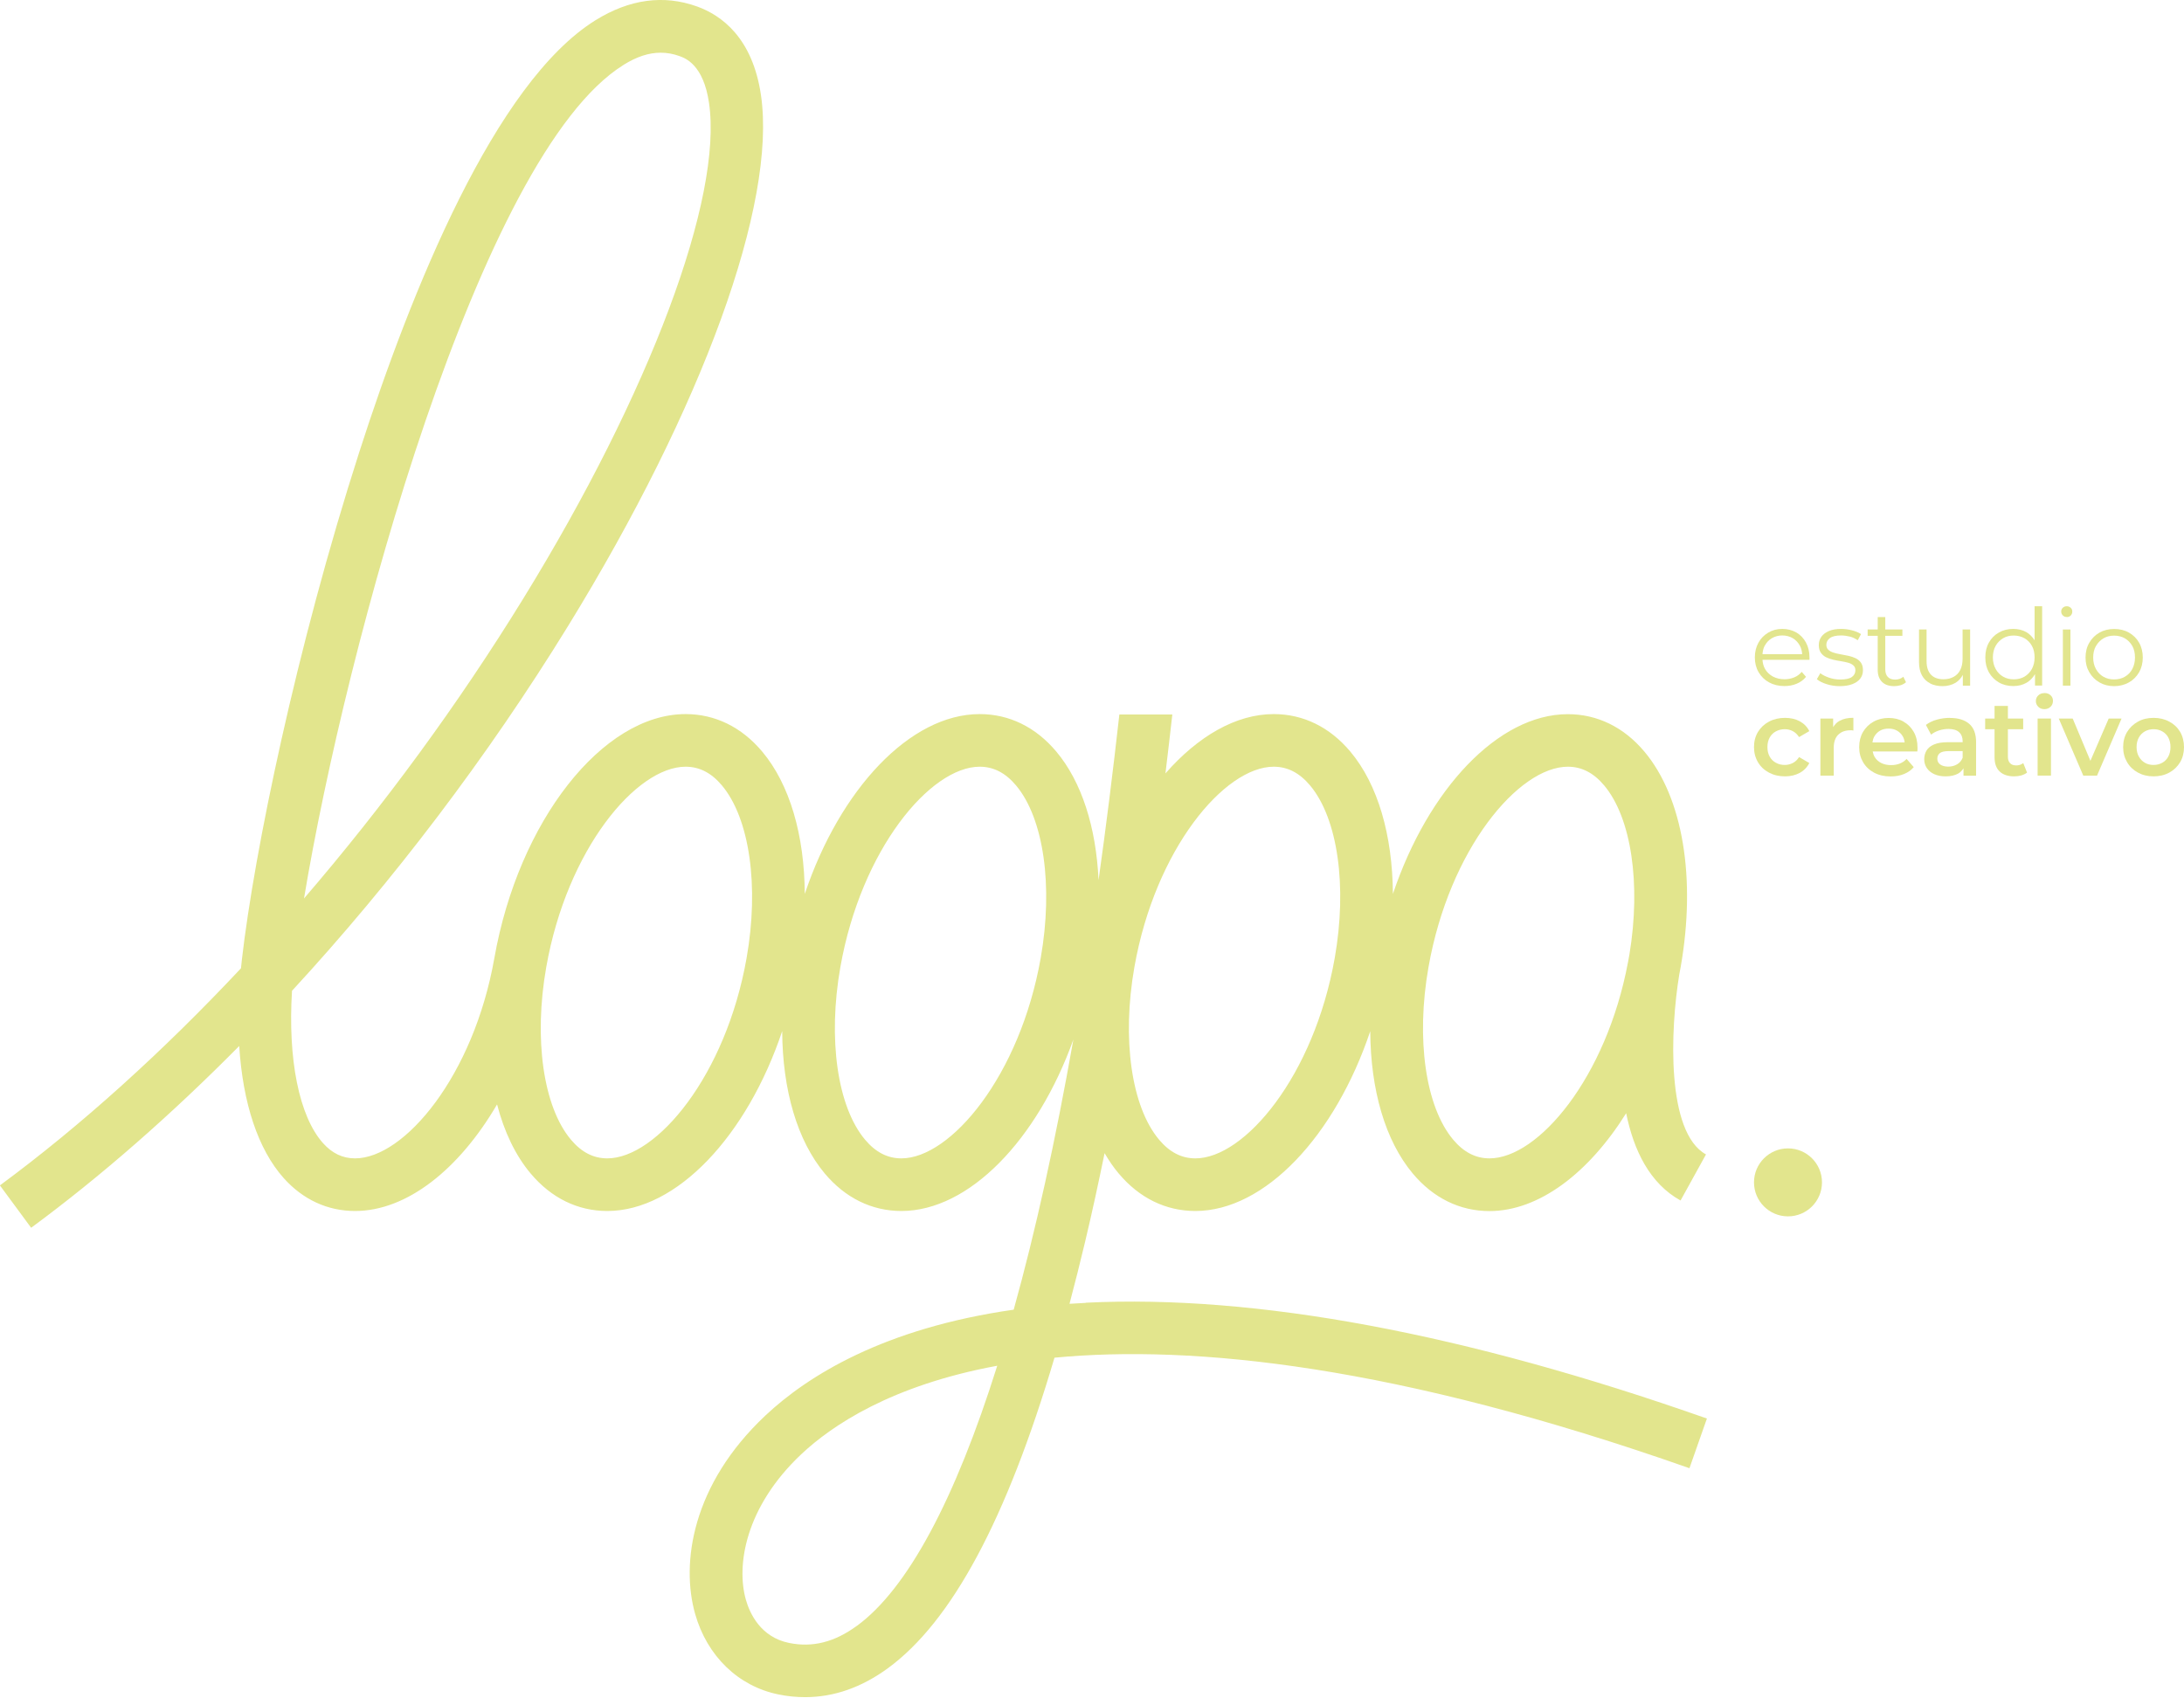
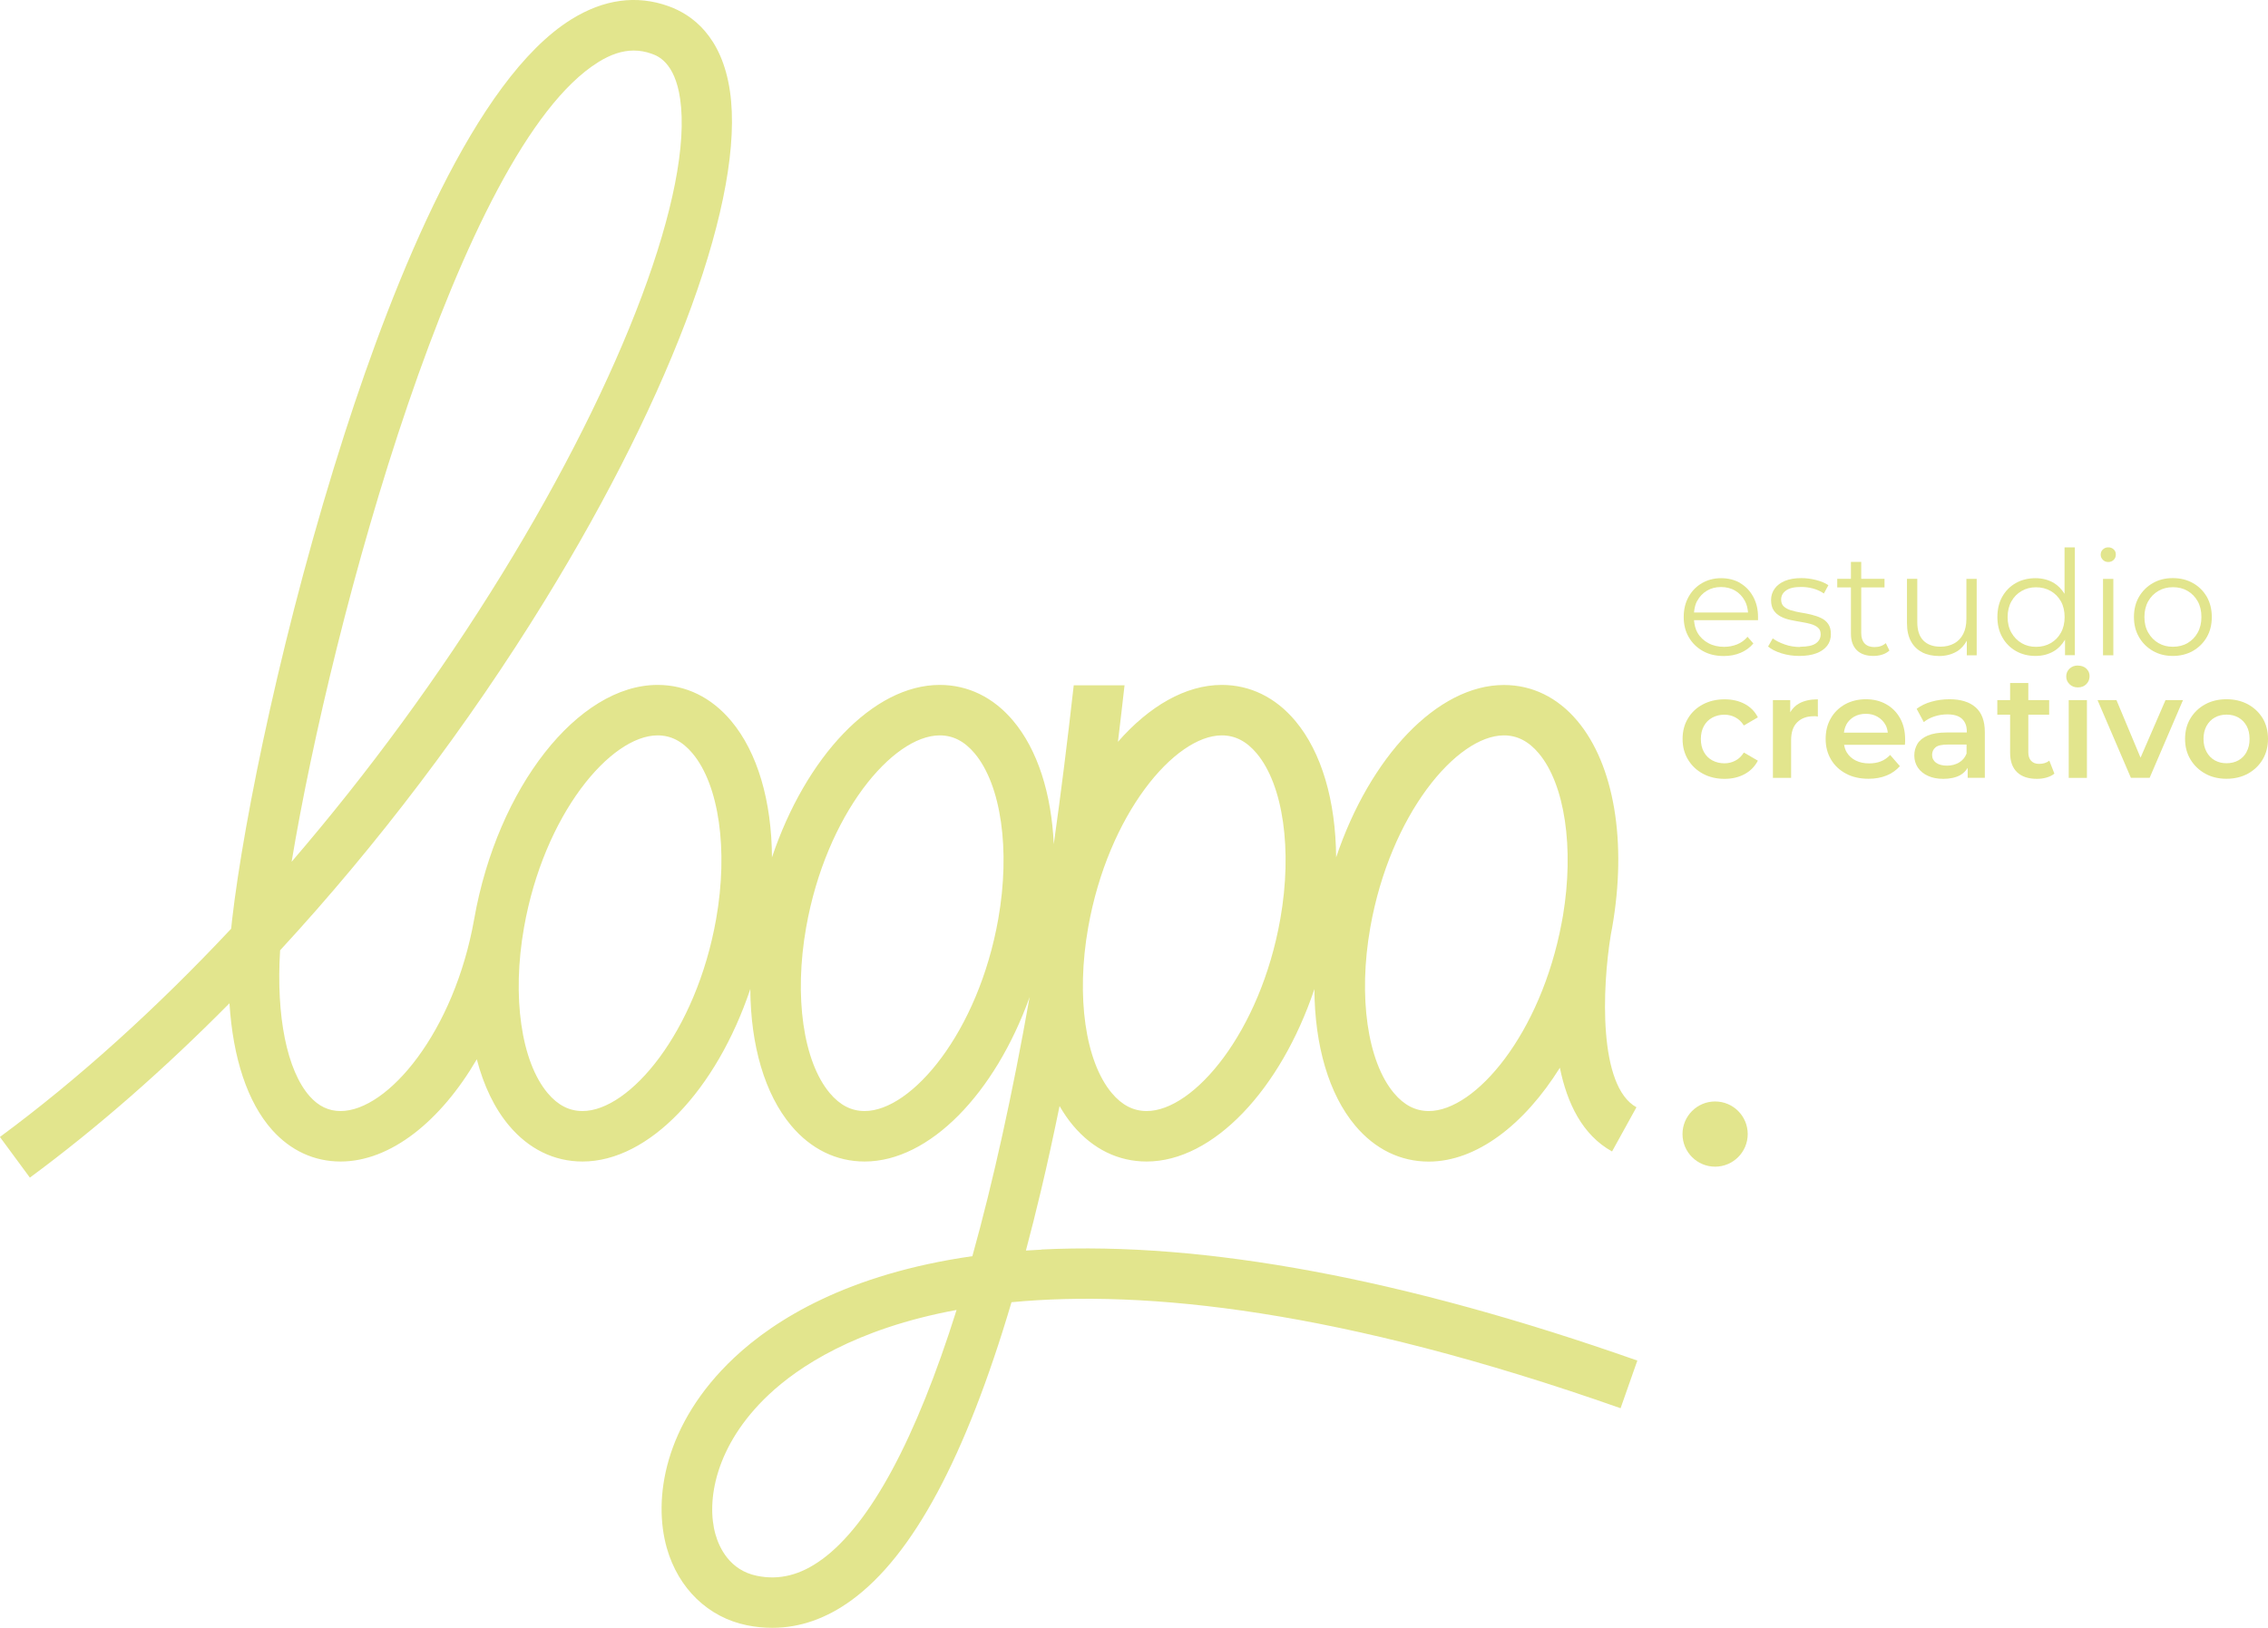
- <svg xmlns="http://www.w3.org/2000/svg" id="Capa_2" data-name="Capa 2" viewBox="0 0 260.2 202.24">
+ <svg xmlns="http://www.w3.org/2000/svg" id="Capa_2" data-name="Capa 2" viewBox="0 0 281.69 202.24">
  <defs>
    <style>
      .cls-1 {
        fill: #e2e58d;
      }
    </style>
  </defs>
  <g id="Capa_1-2" data-name="Capa 1">
    <g>
      <g>
-         <path class="cls-1" d="M214.02,75.37c-.49-.28-1.05-.43-1.68-.43s-1.18.15-1.67.44-.89.69-1.17,1.2c-.28.51-.43,1.1-.43,1.76s.15,1.25.45,1.76c.3.51.71.92,1.24,1.21.53.29,1.14.44,1.83.44.53,0,1.02-.09,1.47-.28s.82-.46,1.11-.82l-.51-.59c-.26.3-.56.52-.91.66-.35.14-.73.22-1.14.22-.52,0-.98-.11-1.38-.32-.4-.22-.72-.52-.94-.9-.19-.32-.28-.7-.31-1.1h5.6c0-.05,0-.1,0-.15,0-.05,0-.09,0-.13,0-.67-.14-1.26-.42-1.78-.28-.51-.66-.91-1.15-1.2ZM210.26,76.93c.2-.38.49-.68.85-.89s.78-.32,1.23-.32.88.11,1.24.32.64.51.85.89c.17.3.25.65.28,1.02h-4.73c.03-.37.11-.72.27-1.02Z" />
-         <path class="cls-1" d="M219.25,80.97c-.47,0-.91-.07-1.34-.22s-.77-.32-1.04-.53l-.41.71c.28.24.67.44,1.16.59.49.16,1.01.24,1.57.24.59,0,1.08-.08,1.5-.24.41-.16.73-.38.94-.66.22-.28.32-.62.32-1.01,0-.37-.08-.66-.24-.89-.16-.22-.37-.4-.62-.52-.26-.12-.54-.22-.85-.29s-.62-.13-.93-.18-.59-.12-.85-.2c-.26-.08-.47-.19-.63-.34-.16-.14-.24-.34-.24-.6,0-.32.14-.59.43-.8.28-.21.73-.31,1.33-.31.34,0,.68.05,1.02.13s.66.24.96.44l.39-.73c-.28-.19-.64-.34-1.07-.45-.43-.11-.87-.17-1.3-.17-.57,0-1.05.08-1.45.25-.39.17-.69.39-.9.68-.2.29-.31.62-.31.98,0,.38.08.69.24.92.16.23.36.41.62.54.26.13.54.23.85.3s.62.13.94.18c.32.05.6.11.85.18.26.07.46.18.62.32s.24.33.24.58c0,.33-.14.6-.42.8-.28.2-.74.3-1.38.3Z" />
-         <path class="cls-1" d="M223.71,79.81c0,.62.17,1.1.51,1.44s.82.51,1.45.51c.26,0,.52-.04.77-.11.25-.08.47-.2.64-.36l-.32-.65c-.26.23-.59.34-.99.34-.37,0-.66-.11-.86-.32-.2-.21-.3-.51-.3-.9v-4h2.04v-.75h-2.04v-1.48h-.9v1.48h-1.2v.75h1.2v4.05Z" />
-         <path class="cls-1" d="M229.95,81.44c.42.21.92.32,1.49.32s1.11-.14,1.56-.41c.37-.23.64-.55.85-.93v1.28h.87v-6.69h-.9v3.5c0,.51-.09.95-.27,1.31-.18.37-.45.64-.79.83-.34.19-.75.29-1.22.29-.64,0-1.13-.18-1.48-.54-.35-.36-.53-.9-.53-1.61v-3.78h-.9v3.88c0,.64.12,1.17.35,1.59s.56.74.99.95Z" />
-         <path class="cls-1" d="M243.3,81.69v-9.45h-.9v4.06c-.26-.41-.58-.74-.97-.97-.46-.26-.99-.39-1.57-.39-.64,0-1.21.14-1.71.43-.51.28-.9.68-1.19,1.19-.29.51-.43,1.1-.43,1.78s.14,1.26.43,1.78c.29.51.69.91,1.19,1.2.5.29,1.08.43,1.71.43.59,0,1.12-.13,1.59-.4.41-.24.74-.59,1-1.02v1.36h.87ZM242.08,79.71c-.22.39-.51.7-.89.92-.38.22-.8.32-1.28.32s-.89-.11-1.26-.32-.67-.52-.89-.92-.33-.85-.33-1.37.11-.99.33-1.38c.22-.39.52-.69.89-.91.37-.22.79-.32,1.26-.32s.9.11,1.28.32c.38.22.68.52.89.91.22.39.32.85.32,1.38s-.11.97-.32,1.37Z" />
-         <path class="cls-1" d="M246.23,73.53c.2,0,.35-.06.48-.19.12-.13.18-.28.18-.47s-.06-.33-.19-.45c-.13-.12-.28-.18-.47-.18s-.34.06-.47.18-.19.27-.19.45.06.33.19.46c.13.13.28.19.47.19Z" />
-         <rect class="cls-1" x="245.77" y="75.01" width=".9" height="6.69" />
-         <path class="cls-1" d="M250.13,81.32c.51.29,1.09.44,1.74.44s1.24-.15,1.76-.44.92-.7,1.22-1.21c.29-.51.44-1.1.44-1.76s-.15-1.26-.44-1.77-.7-.91-1.21-1.2c-.51-.29-1.1-.43-1.76-.43s-1.24.14-1.75.43c-.51.29-.91.69-1.21,1.2-.3.51-.45,1.1-.45,1.77s.15,1.25.45,1.76c.3.51.7.92,1.22,1.21ZM249.72,76.97c.22-.39.52-.69.89-.91.37-.22.8-.32,1.27-.32s.9.11,1.27.32c.37.22.67.52.89.91.22.39.32.85.32,1.38s-.11.97-.32,1.37-.51.7-.89.92-.8.32-1.29.32-.89-.11-1.26-.32-.67-.52-.89-.92-.33-.85-.33-1.37.11-.99.33-1.38Z" />
-         <path class="cls-1" d="M211.58,87.15c.31-.17.67-.26,1.06-.26.34,0,.66.08.95.23s.54.39.75.71l1.22-.71c-.26-.52-.65-.91-1.15-1.18s-1.09-.4-1.75-.4c-.71,0-1.35.15-1.91.45-.56.3-.99.71-1.31,1.23-.31.52-.47,1.12-.47,1.8s.16,1.27.47,1.8.75.94,1.31,1.24c.56.3,1.19.45,1.91.45.66,0,1.25-.14,1.75-.41s.89-.67,1.15-1.18l-1.22-.71c-.2.32-.45.56-.75.71s-.61.23-.95.23c-.39,0-.74-.08-1.06-.26-.32-.17-.56-.41-.74-.73-.18-.32-.27-.7-.27-1.14s.09-.82.27-1.14c.18-.32.42-.56.74-.73Z" />
-         <path class="cls-1" d="M218.4,86.67v-1.05h-1.52v6.8h1.59v-3.3c0-.7.18-1.22.53-1.57.36-.35.84-.53,1.44-.53.06,0,.12,0,.18,0,.06,0,.12.01.19.03v-1.52c-.65,0-1.2.12-1.64.36-.34.18-.58.45-.78.77Z" />
-         <path class="cls-1" d="M226.78,85.98c-.52-.29-1.11-.43-1.77-.43s-1.28.15-1.81.45c-.53.3-.95.71-1.25,1.23-.3.52-.45,1.12-.45,1.8s.16,1.27.47,1.8.75.94,1.31,1.24c.57.3,1.22.45,1.98.45.59,0,1.12-.1,1.59-.29.46-.19.85-.46,1.15-.82l-.85-.98c-.24.26-.51.44-.82.56-.31.12-.65.18-1.03.18-.44,0-.83-.08-1.17-.25s-.6-.41-.79-.73c-.12-.2-.18-.42-.23-.65h5.32c0-.08.02-.16.02-.24,0-.08,0-.16,0-.23,0-.71-.15-1.33-.45-1.86-.3-.53-.7-.93-1.22-1.22ZM223.29,87.78c.17-.3.4-.54.69-.71.29-.17.64-.25,1.03-.25s.72.08,1.01.25.53.4.69.7c.12.21.18.45.21.7h-3.84c.04-.25.1-.49.21-.69Z" />
-         <path class="cls-1" d="M232.33,85.54c-.54,0-1.07.07-1.57.21-.51.14-.94.35-1.31.63l.62,1.16c.26-.21.57-.38.94-.5.37-.12.74-.18,1.13-.18.57,0,.99.13,1.27.39.28.26.42.62.42,1.09v.1h-1.76c-.69,0-1.24.09-1.65.27-.42.18-.72.42-.9.73-.18.31-.27.65-.27,1.03s.1.74.31,1.05c.21.31.5.55.89.73.38.17.83.26,1.34.26.6,0,1.1-.11,1.5-.33.28-.16.48-.38.64-.63v.88h1.5v-3.99c0-.98-.27-1.71-.81-2.18-.54-.47-1.3-.71-2.29-.71ZM233.16,91.08c-.31.18-.66.27-1.05.27s-.73-.09-.96-.26c-.23-.17-.34-.4-.34-.69,0-.26.09-.47.28-.64.19-.17.55-.26,1.1-.26h1.64v.79c-.14.35-.36.61-.67.79Z" />
-         <path class="cls-1" d="M240.16,91.2c-.3,0-.53-.09-.69-.27-.17-.18-.25-.43-.25-.75v-3.29h1.82v-1.27h-1.82v-1.5h-1.59v1.5h-1.12v1.27h1.12v3.33c0,.76.2,1.33.61,1.71.41.39.99.58,1.73.58.29,0,.57-.04.84-.11.27-.08.5-.19.69-.34l-.45-1.13c-.24.19-.53.28-.89.28Z" />
-         <rect class="cls-1" x="242.76" y="85.62" width="1.59" height="6.8" />
-         <path class="cls-1" d="M243.57,82.59c-.3,0-.54.09-.73.27-.19.18-.29.41-.29.68s.1.49.29.68c.19.19.43.28.73.28s.55-.1.74-.29c.19-.19.28-.43.28-.71,0-.26-.1-.48-.29-.66-.19-.17-.43-.26-.73-.26Z" />
-         <polygon class="cls-1" points="249.05 90.66 246.94 85.62 245.28 85.62 248.2 92.42 249.84 92.42 252.76 85.62 251.23 85.62 249.05 90.66" />
-         <path class="cls-1" d="M259.74,87.21c-.31-.52-.74-.93-1.29-1.22-.55-.3-1.17-.45-1.88-.45s-1.32.15-1.86.45c-.54.3-.97.71-1.29,1.23-.31.52-.47,1.12-.47,1.8s.16,1.27.47,1.8.74.94,1.29,1.24,1.16.45,1.86.45,1.33-.15,1.88-.45c.55-.3.98-.72,1.29-1.24.31-.53.46-1.13.46-1.8s-.16-1.29-.46-1.81ZM258.33,90.15c-.17.32-.41.57-.72.74-.31.17-.65.26-1.04.26s-.72-.08-1.03-.26c-.3-.17-.54-.42-.72-.74-.18-.32-.27-.7-.27-1.13s.09-.82.27-1.14c.18-.32.42-.56.72-.73s.65-.26,1.04-.26.73.09,1.03.26.55.41.72.73c.17.32.26.7.26,1.14s-.09.81-.26,1.13Z" />
+         <path class="cls-1" d="M216.14,72.43c-.69-.4-1.49-.6-2.38-.6s-1.67.21-2.38.62c-.71.42-1.26.98-1.66,1.71-.4.72-.6,1.55-.6,2.5s.21,1.78.63,2.5c.42.73,1.01,1.3,1.75,1.72.75.42,1.61.62,2.6.62.76,0,1.45-.13,2.09-.4.63-.27,1.16-.65,1.58-1.16l-.72-.83c-.36.42-.79.74-1.29.94-.5.2-1.04.31-1.62.31-.73,0-1.39-.15-1.96-.46-.57-.31-1.02-.73-1.34-1.28-.27-.46-.39-.99-.44-1.57h7.95c0-.07,0-.14,0-.21,0-.07,0-.13,0-.19,0-.95-.2-1.79-.6-2.52-.4-.73-.94-1.3-1.64-1.7ZM210.8,74.65c.29-.54.69-.96,1.21-1.27s1.1-.45,1.75-.45,1.25.15,1.75.45c.51.3.91.72,1.2,1.26.24.43.35.92.4,1.45h-6.71c.05-.53.16-1.02.39-1.45Z" />
+         <path class="cls-1" d="M223.56,80.38c-.66,0-1.29-.1-1.9-.32-.6-.21-1.1-.46-1.48-.75l-.58,1.01c.4.34.95.62,1.65.84.7.22,1.44.33,2.22.33.83,0,1.54-.11,2.13-.33.58-.22,1.03-.54,1.34-.94.31-.4.46-.88.46-1.44,0-.52-.11-.94-.33-1.26-.22-.32-.52-.57-.89-.74-.37-.18-.77-.31-1.21-.42s-.88-.19-1.32-.26-.84-.17-1.21-.28c-.37-.11-.66-.27-.89-.48-.22-.2-.33-.49-.33-.85,0-.46.2-.84.61-1.13.4-.3,1.03-.44,1.89-.44.48,0,.96.06,1.45.19s.93.33,1.36.62l.56-1.03c-.4-.27-.9-.48-1.52-.64-.62-.16-1.23-.24-1.84-.24-.81,0-1.49.12-2.05.35-.56.24-.98.56-1.27.97-.29.41-.44.88-.44,1.39,0,.54.11.98.33,1.3.22.33.52.58.88.77.36.19.76.33,1.2.42s.88.18,1.33.25c.45.07.85.16,1.21.26.36.1.65.25.88.45s.33.47.33.82c0,.47-.2.85-.6,1.13-.4.28-1.05.42-1.95.42Z" />
+         <path class="cls-1" d="M229.89,78.73c0,.88.24,1.56.72,2.04s1.17.72,2.06.72c.37,0,.74-.05,1.09-.16.36-.11.66-.28.91-.51l-.45-.92c-.37.33-.84.49-1.41.49-.53,0-.94-.15-1.22-.45-.28-.3-.42-.73-.42-1.28v-5.68h2.89v-1.07h-2.89v-2.1h-1.28v2.1h-1.7v1.07h1.7v5.75Z" />
+         <path class="cls-1" d="M238.75,81.05c.6.3,1.31.45,2.11.45s1.58-.2,2.22-.59c.52-.32.9-.78,1.2-1.31v1.81h1.23v-9.49h-1.28v4.97c0,.72-.13,1.35-.39,1.86-.26.52-.63.91-1.12,1.18-.49.27-1.06.41-1.73.41-.9,0-1.61-.26-2.11-.77-.5-.51-.75-1.27-.75-2.29v-5.37h-1.28v5.51c0,.9.17,1.66.5,2.26s.8,1.06,1.4,1.36Z" />
+         <path class="cls-1" d="M257.7,81.41v-13.41h-1.28v5.77c-.37-.58-.82-1.05-1.38-1.38-.66-.37-1.4-.56-2.23-.56-.9,0-1.72.2-2.43.6-.72.4-1.28.97-1.69,1.69-.41.72-.61,1.57-.61,2.53s.2,1.79.61,2.52c.41.73.97,1.3,1.69,1.71.72.41,1.53.61,2.43.61.84,0,1.59-.19,2.25-.57.59-.34,1.05-.84,1.42-1.45v1.93h1.23ZM255.97,78.6c-.31.56-.73.99-1.27,1.3-.54.31-1.14.46-1.82.46s-1.26-.15-1.79-.46-.95-.74-1.27-1.3-.47-1.21-.47-1.94.16-1.4.47-1.95c.31-.55.73-.98,1.27-1.29.53-.31,1.13-.46,1.79-.46s1.28.15,1.82.46c.54.31.96.74,1.27,1.29.31.55.46,1.21.46,1.95s-.15,1.38-.46,1.94Z" />
+         <path class="cls-1" d="M261.85,69.82c.28,0,.5-.09.68-.27.18-.18.26-.4.26-.67s-.09-.46-.27-.63c-.18-.17-.4-.25-.67-.25s-.49.09-.67.26-.27.39-.27.64.09.47.27.65c.18.18.4.27.67.27Z" />
+         <rect class="cls-1" x="261.2" y="71.92" width="1.28" height="9.49" />
+         <path class="cls-1" d="M267.4,80.87c.73.42,1.55.62,2.47.62s1.76-.21,2.49-.62c.73-.42,1.31-.99,1.73-1.72.42-.73.62-1.56.62-2.5s-.21-1.79-.62-2.51c-.42-.72-.99-1.29-1.72-1.7-.73-.41-1.56-.62-2.5-.62s-1.75.2-2.48.62c-.72.41-1.3.98-1.72,1.7-.42.72-.63,1.56-.63,2.51s.21,1.78.63,2.5c.42.73,1,1.3,1.73,1.72ZM266.81,74.7c.31-.55.73-.98,1.27-1.29.53-.31,1.13-.46,1.81-.46s1.28.15,1.81.46c.53.31.95.74,1.26,1.29.31.55.46,1.21.46,1.95s-.15,1.38-.46,1.94-.73.99-1.26,1.3c-.53.31-1.14.46-1.83.46s-1.26-.15-1.79-.46c-.53-.31-.95-.74-1.27-1.3s-.47-1.21-.47-1.94.16-1.4.47-1.95Z" />
+         <path class="cls-1" d="M212.68,89.15c.45-.24.94-.36,1.5-.36.48,0,.93.11,1.35.33s.77.55,1.06,1.01l1.74-1.01c-.37-.73-.92-1.29-1.64-1.67-.72-.38-1.55-.57-2.49-.57-1.01,0-1.91.21-2.7.63-.79.42-1.41,1-1.85,1.74-.45.74-.67,1.59-.67,2.56s.22,1.8.67,2.55c.45.75,1.06,1.33,1.85,1.76.79.43,1.69.64,2.7.64.94,0,1.77-.2,2.49-.59.72-.39,1.26-.95,1.64-1.67l-1.74-1.01c-.29.46-.64.8-1.06,1.01-.42.22-.86.33-1.35.33-.55,0-1.05-.12-1.5-.36-.45-.24-.8-.59-1.05-1.04-.25-.45-.38-.99-.38-1.62s.13-1.17.38-1.62c.25-.45.6-.8,1.05-1.04Z" />
+         <path class="cls-1" d="M222.35,88.47v-1.49h-2.15v9.66h2.26v-4.68c0-.99.25-1.73.76-2.23.51-.5,1.19-.75,2.04-.75.08,0,.17,0,.25,0,.08,0,.18.02.27.05v-2.15c-.93,0-1.7.17-2.32.51-.48.26-.83.64-1.11,1.09Z" />
+         <path class="cls-1" d="M234.25,87.48c-.73-.41-1.57-.61-2.51-.61s-1.82.21-2.58.63c-.75.42-1.35,1-1.77,1.74-.43.74-.64,1.59-.64,2.56s.22,1.8.66,2.55,1.06,1.33,1.86,1.76c.8.43,1.74.64,2.81.64.84,0,1.59-.14,2.25-.41.66-.27,1.2-.66,1.64-1.16l-1.21-1.39c-.34.36-.72.63-1.16.8-.43.17-.92.25-1.46.25-.63,0-1.18-.12-1.66-.36s-.86-.58-1.12-1.03c-.17-.28-.26-.59-.32-.92h7.55c.01-.11.02-.22.03-.34,0-.12,0-.23,0-.33,0-1.01-.21-1.89-.63-2.64-.42-.75-1-1.33-1.74-1.74ZM229.3,90.04c.24-.43.56-.76.98-1,.42-.24.9-.36,1.46-.36s1.02.12,1.44.36.75.57.99.99c.17.29.25.63.3.99h-5.45c.05-.36.14-.7.3-.99Z" />
+         <path class="cls-1" d="M242.13,86.87c-.77,0-1.52.1-2.23.3-.72.2-1.33.5-1.85.89l.89,1.65c.36-.3.8-.54,1.33-.71.52-.17,1.06-.25,1.6-.25.81,0,1.41.18,1.81.55.4.37.6.88.6,1.55v.15h-2.5c-.98,0-1.76.13-2.35.38-.59.25-1.02.6-1.28,1.03-.26.44-.39.92-.39,1.46s.15,1.05.44,1.49c.3.44.71.78,1.26,1.03.54.25,1.18.37,1.9.37.85,0,1.56-.16,2.12-.47.4-.23.69-.54.91-.9v1.24h2.13v-5.66c0-1.4-.38-2.43-1.15-3.1-.76-.67-1.85-1-3.24-1ZM243.31,94.74c-.44.25-.94.38-1.49.38s-1.03-.12-1.36-.36c-.32-.24-.49-.57-.49-.98,0-.36.13-.67.4-.91.27-.25.78-.37,1.55-.37h2.33v1.12c-.19.49-.51.87-.95,1.12Z" />
+         <path class="cls-1" d="M253.25,94.9c-.42,0-.75-.13-.98-.38-.24-.25-.35-.61-.35-1.07v-4.66h2.59v-1.81h-2.59v-2.13h-2.26v2.13h-1.59v1.81h1.59v4.72c0,1.07.29,1.88.87,2.43.58.55,1.4.82,2.46.82.41,0,.81-.05,1.19-.16.39-.11.71-.27.98-.49l-.63-1.61c-.34.27-.76.4-1.27.4Z" />
+         <rect class="cls-1" x="256.94" y="86.98" width="2.26" height="9.66" />
+         <path class="cls-1" d="M258.08,82.68c-.42,0-.77.13-1.04.39-.27.26-.41.58-.41.97s.14.69.41.96c.27.27.62.4,1.04.4s.78-.14,1.05-.41c.27-.27.4-.61.4-1,0-.37-.14-.68-.41-.93-.27-.25-.62-.37-1.04-.37Z" />
+         <polygon class="cls-1" points="265.86 94.13 262.87 86.98 260.52 86.98 264.66 96.63 266.99 96.63 271.13 86.98 268.96 86.98 265.86 94.13" />
+         <path class="cls-1" d="M281.03,89.24c-.44-.73-1.05-1.31-1.83-1.74-.78-.42-1.67-.63-2.67-.63s-1.87.21-2.64.63c-.77.42-1.38,1-1.83,1.74-.45.74-.67,1.59-.67,2.56s.22,1.8.67,2.55,1.06,1.33,1.83,1.76c.77.43,1.65.64,2.64.64s1.89-.21,2.67-.64c.78-.43,1.39-1.02,1.83-1.76.44-.75.66-1.6.66-2.55s-.22-1.83-.66-2.57ZM279.04,93.41c-.25.46-.59.81-1.02,1.05-.43.24-.93.36-1.48.36s-1.03-.12-1.46-.36c-.43-.24-.77-.59-1.02-1.05-.25-.46-.38-.99-.38-1.61s.13-1.17.38-1.62c.25-.45.59-.8,1.02-1.04.43-.24.92-.36,1.47-.36s1.03.12,1.46.36c.43.24.77.59,1.02,1.04.25.45.37.99.37,1.62s-.12,1.15-.37,1.61Z" />
      </g>
      <circle class="cls-1" cx="213.02" cy="140.89" r="4.05" />
      <path class="cls-1" d="M129.35,155.25c-.65.03-1.3.07-1.93.11.63-2.37,1.25-4.84,1.86-7.4.83-3.47,1.59-7.01,2.32-10.55.51.87,1.06,1.69,1.68,2.42,2.45,2.92,5.61,4.47,9.13,4.47,8.29,0,16.65-8.95,20.84-21.42.04,7.01,1.79,13.05,5.07,16.96,2.45,2.92,5.61,4.47,9.13,4.47,5.9,0,11.84-4.54,16.29-11.66.89,4.39,2.79,8.36,6.48,10.4l3.03-5.49c-4.75-2.62-4.27-14.83-3.18-21.46.05-.28.11-.56.16-.85,1.87-10.63.26-20.23-4.31-25.68-2.45-2.92-5.61-4.47-9.13-4.47-8.29,0-16.65,8.95-20.84,21.42-.05-7.01-1.79-13.05-5.07-16.96-2.45-2.92-5.61-4.47-9.13-4.47-4.51,0-9.03,2.65-12.9,7.07.3-2.46.57-4.81.82-7.02h-6.31c-.77,6.85-1.59,13.43-2.48,19.74-.29-6.31-2.01-11.72-5.03-15.32-2.45-2.92-5.61-4.47-9.13-4.47-8.29,0-16.65,8.95-20.84,21.43-.04-7.01-1.79-13.05-5.07-16.96-2.45-2.92-5.61-4.47-9.13-4.47-9.9,0-19.9,12.76-22.78,29.06-2.48,14.07-10.74,23.88-16.6,23.88-1.48,0-2.73-.6-3.82-1.82-2.85-3.2-4.2-9.99-3.69-18.15,12.03-13.04,23.31-27.89,32.88-43.45,16.07-26.13,24.88-50.38,22.99-63.28-1-6.83-4.7-9.51-7.62-10.56-3.98-1.43-8.05-.87-12.09,1.64-11.97,7.44-21.91,32.08-28.14,51.44-7.53,23.41-12.53,47.76-13.99,60.48-.04.35-.08.71-.11,1.05-9.31,9.93-19.04,18.73-28.72,25.87l3.72,5.05c8.33-6.14,16.69-13.47,24.79-21.66.43,6.81,2.24,12.31,5.3,15.74,2.29,2.56,5.22,3.92,8.5,3.92,6.19,0,12.41-4.98,16.92-12.7.85,3.26,2.19,6.08,4,8.23,2.45,2.92,5.61,4.47,9.13,4.47,8.29,0,16.65-8.95,20.84-21.43.04,7.01,1.79,13.05,5.07,16.96,2.45,2.92,5.61,4.47,9.13,4.47,8.06,0,16.2-8.47,20.49-20.43-2.14,12.11-4.52,22.89-7.11,32.19-15.49,2.21-24.54,7.88-29.58,12.61-8.78,8.26-10.08,17.63-8.37,23.65,1.43,5.03,5.15,8.62,9.94,9.59,1.07.22,2.12.32,3.17.32,3.41,0,6.7-1.15,9.83-3.43,7.61-5.55,14.16-17.72,19.87-37.02,16.56-1.58,40.77.89,75.65,13.17l2.08-5.92c-28.85-10.16-53.75-14.8-74-13.8ZM170.19,115.24c2.48-14.07,10.74-23.88,16.6-23.88,1.65,0,3.07.73,4.33,2.23,3.24,3.86,4.4,11.73,3.01,20.13-.04.21-.1.52-.17.93-2.59,13.8-10.71,23.38-16.5,23.38-1.65,0-3.07-.73-4.33-2.23-3.3-3.93-4.45-12-2.94-20.56ZM135.15,115.24c2.48-14.07,10.74-23.88,16.6-23.88,1.65,0,3.07.73,4.33,2.23,3.3,3.93,4.45,12,2.94,20.56-2.48,14.07-10.74,23.88-16.6,23.88-1.65,0-3.07-.73-4.33-2.23-3.3-3.93-4.45-12-2.94-20.56ZM74.27,7.74c1.57-.98,3.02-1.46,4.44-1.46.75,0,1.49.13,2.23.4.71.25,2.86,1.02,3.53,5.57,1.66,11.34-7.02,34.53-22.13,59.08-7.75,12.6-16.64,24.71-26.12,35.73,4.98-30.01,20.94-88.67,38.06-99.32ZM88.95,114.15h0c-2.48,14.07-10.74,23.88-16.6,23.88-1.65,0-3.07-.73-4.33-2.23-3.3-3.93-4.45-12-2.94-20.56,0,0,0,0,0,0h0s0,0,0,0c2.48-14.07,10.74-23.88,16.6-23.88,1.65,0,3.07.73,4.33,2.23,3.3,3.93,4.45,12,2.94,20.56ZM123.99,114.15c-2.48,14.07-10.74,23.88-16.6,23.88-1.65,0-3.07-.73-4.33-2.23-3.3-3.93-4.45-12-2.94-20.56,2.48-14.07,10.74-23.88,16.6-23.88,1.65,0,3.07.73,4.33,2.23,3.3,3.93,4.45,12,2.94,20.56ZM102.06,193.75c-2.64,1.93-5.27,2.59-8.05,2.02-3.4-.69-4.69-3.53-5.15-5.16-1.15-4.05-.1-11.03,6.64-17.36,3.59-3.37,10.67-8.18,23.31-10.51-5.01,15.93-10.68,26.59-16.74,31.01Z" />
    </g>
  </g>
</svg>
